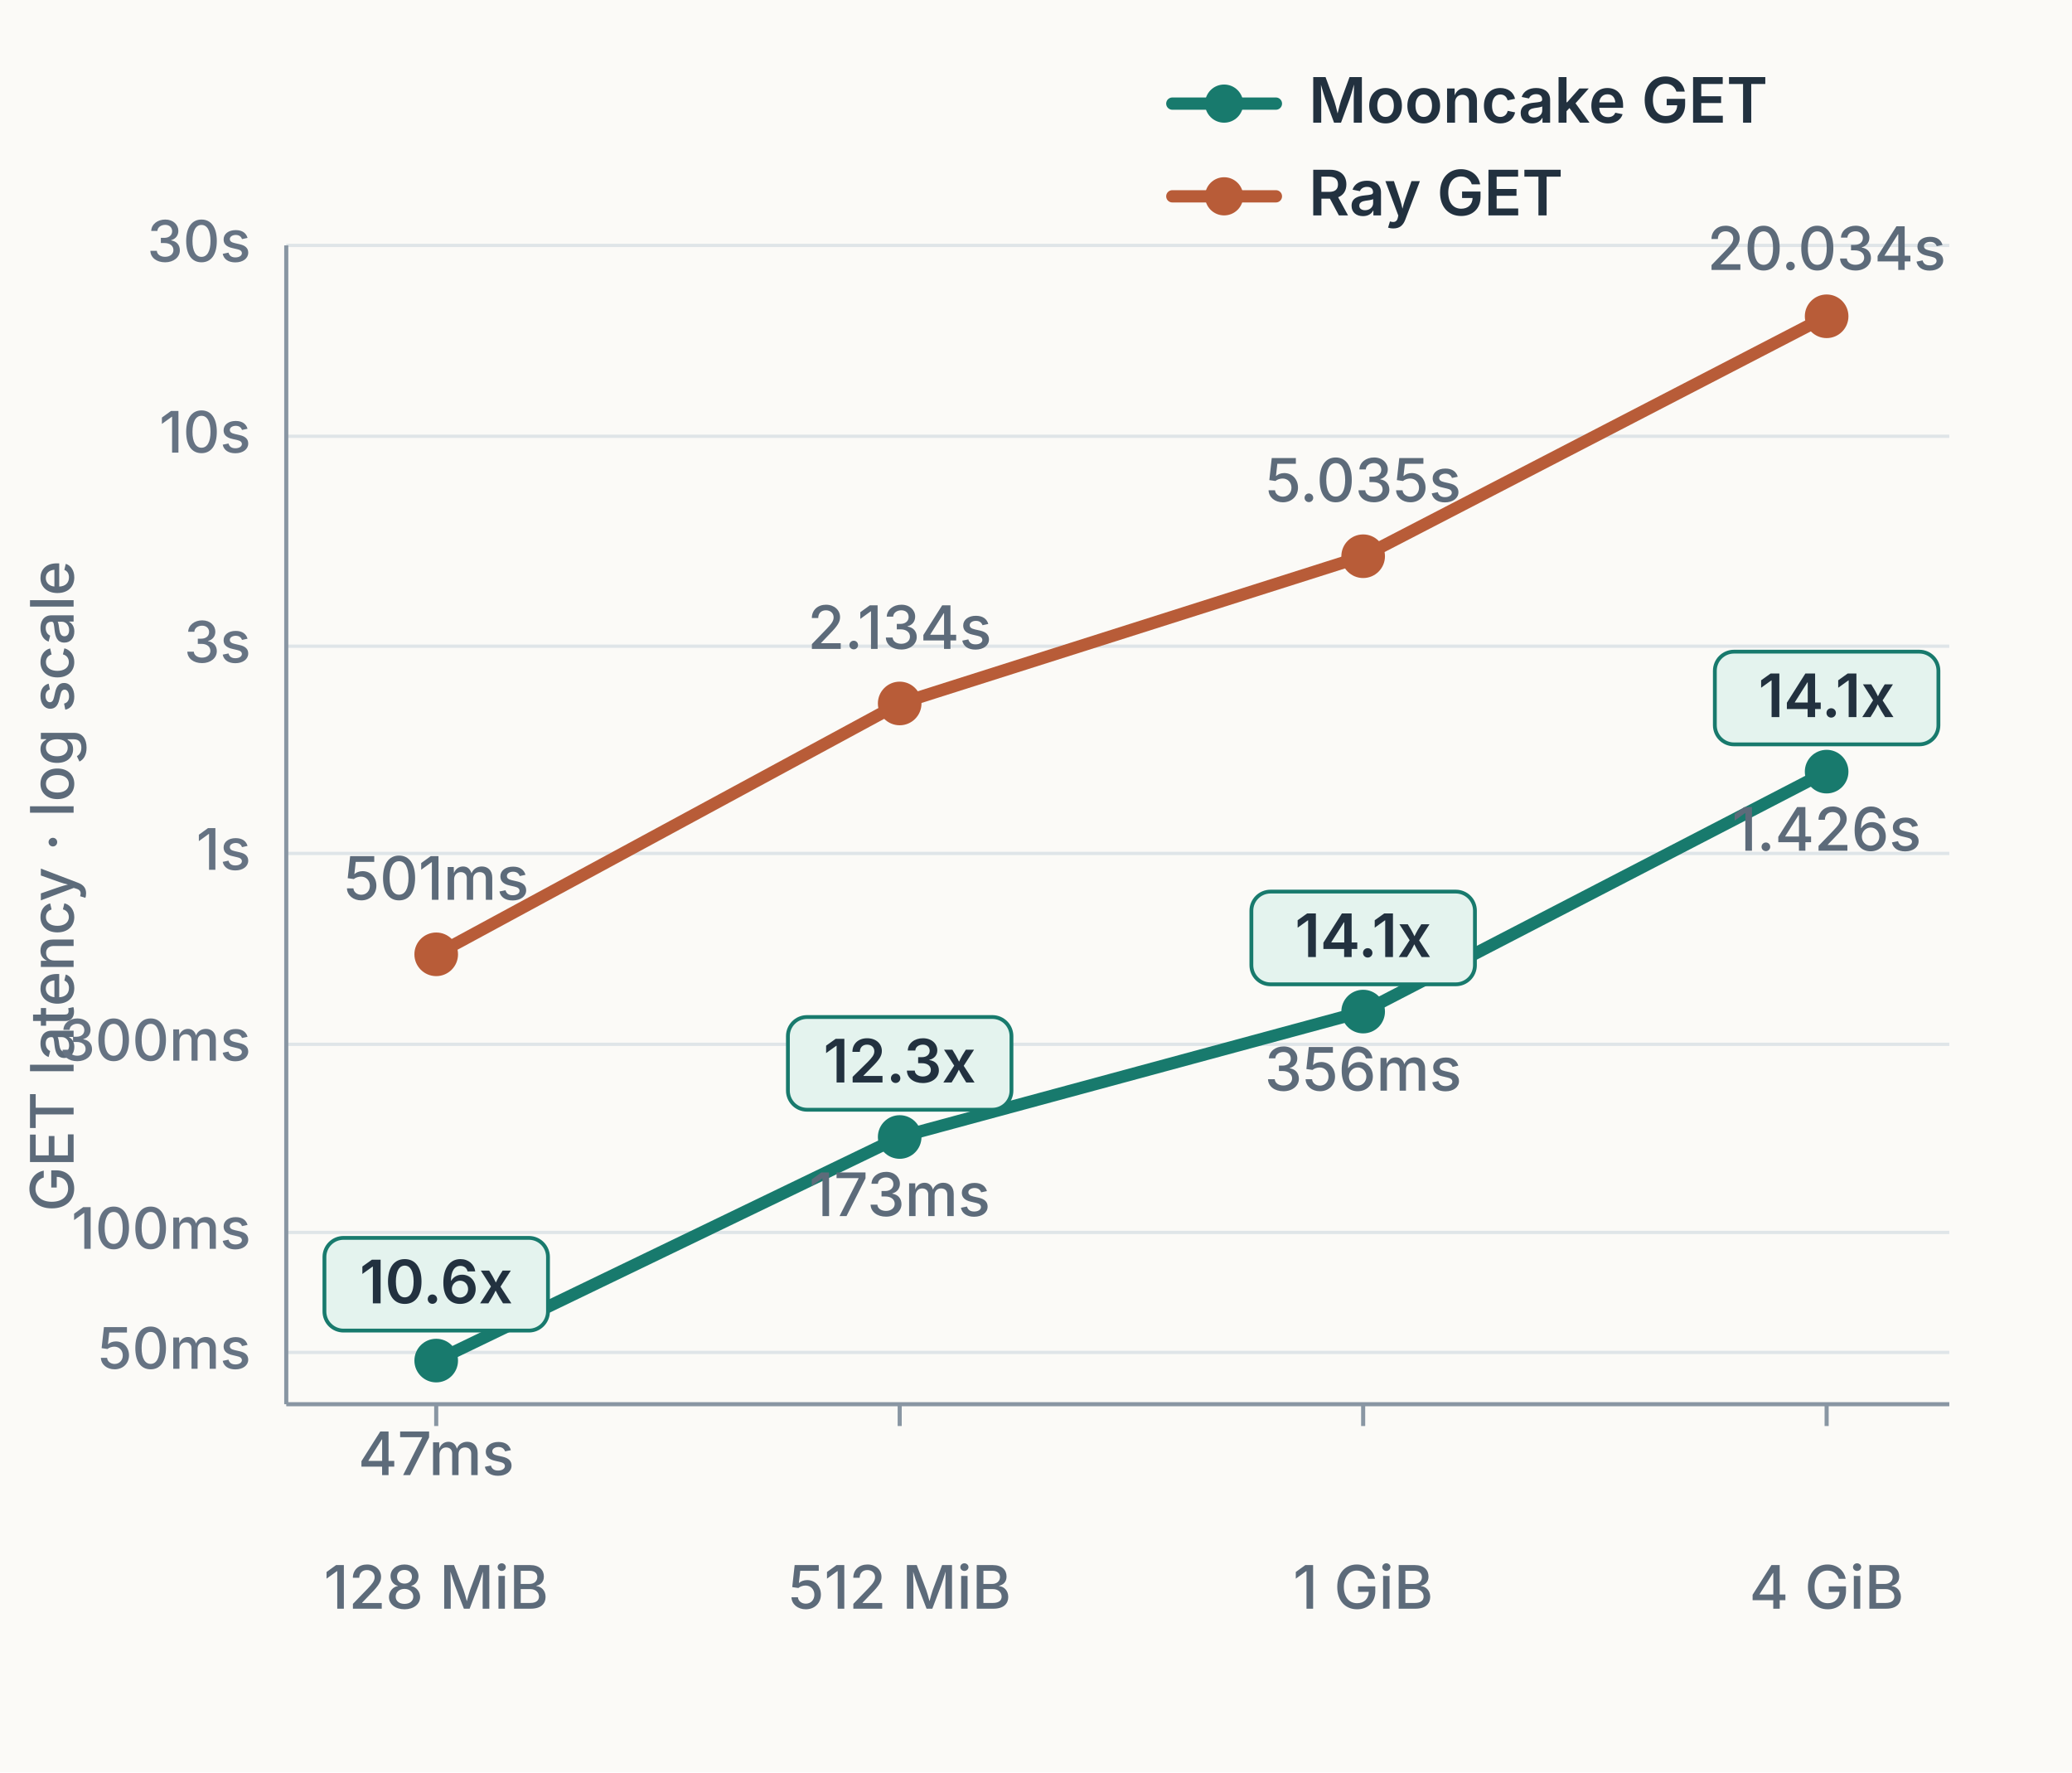
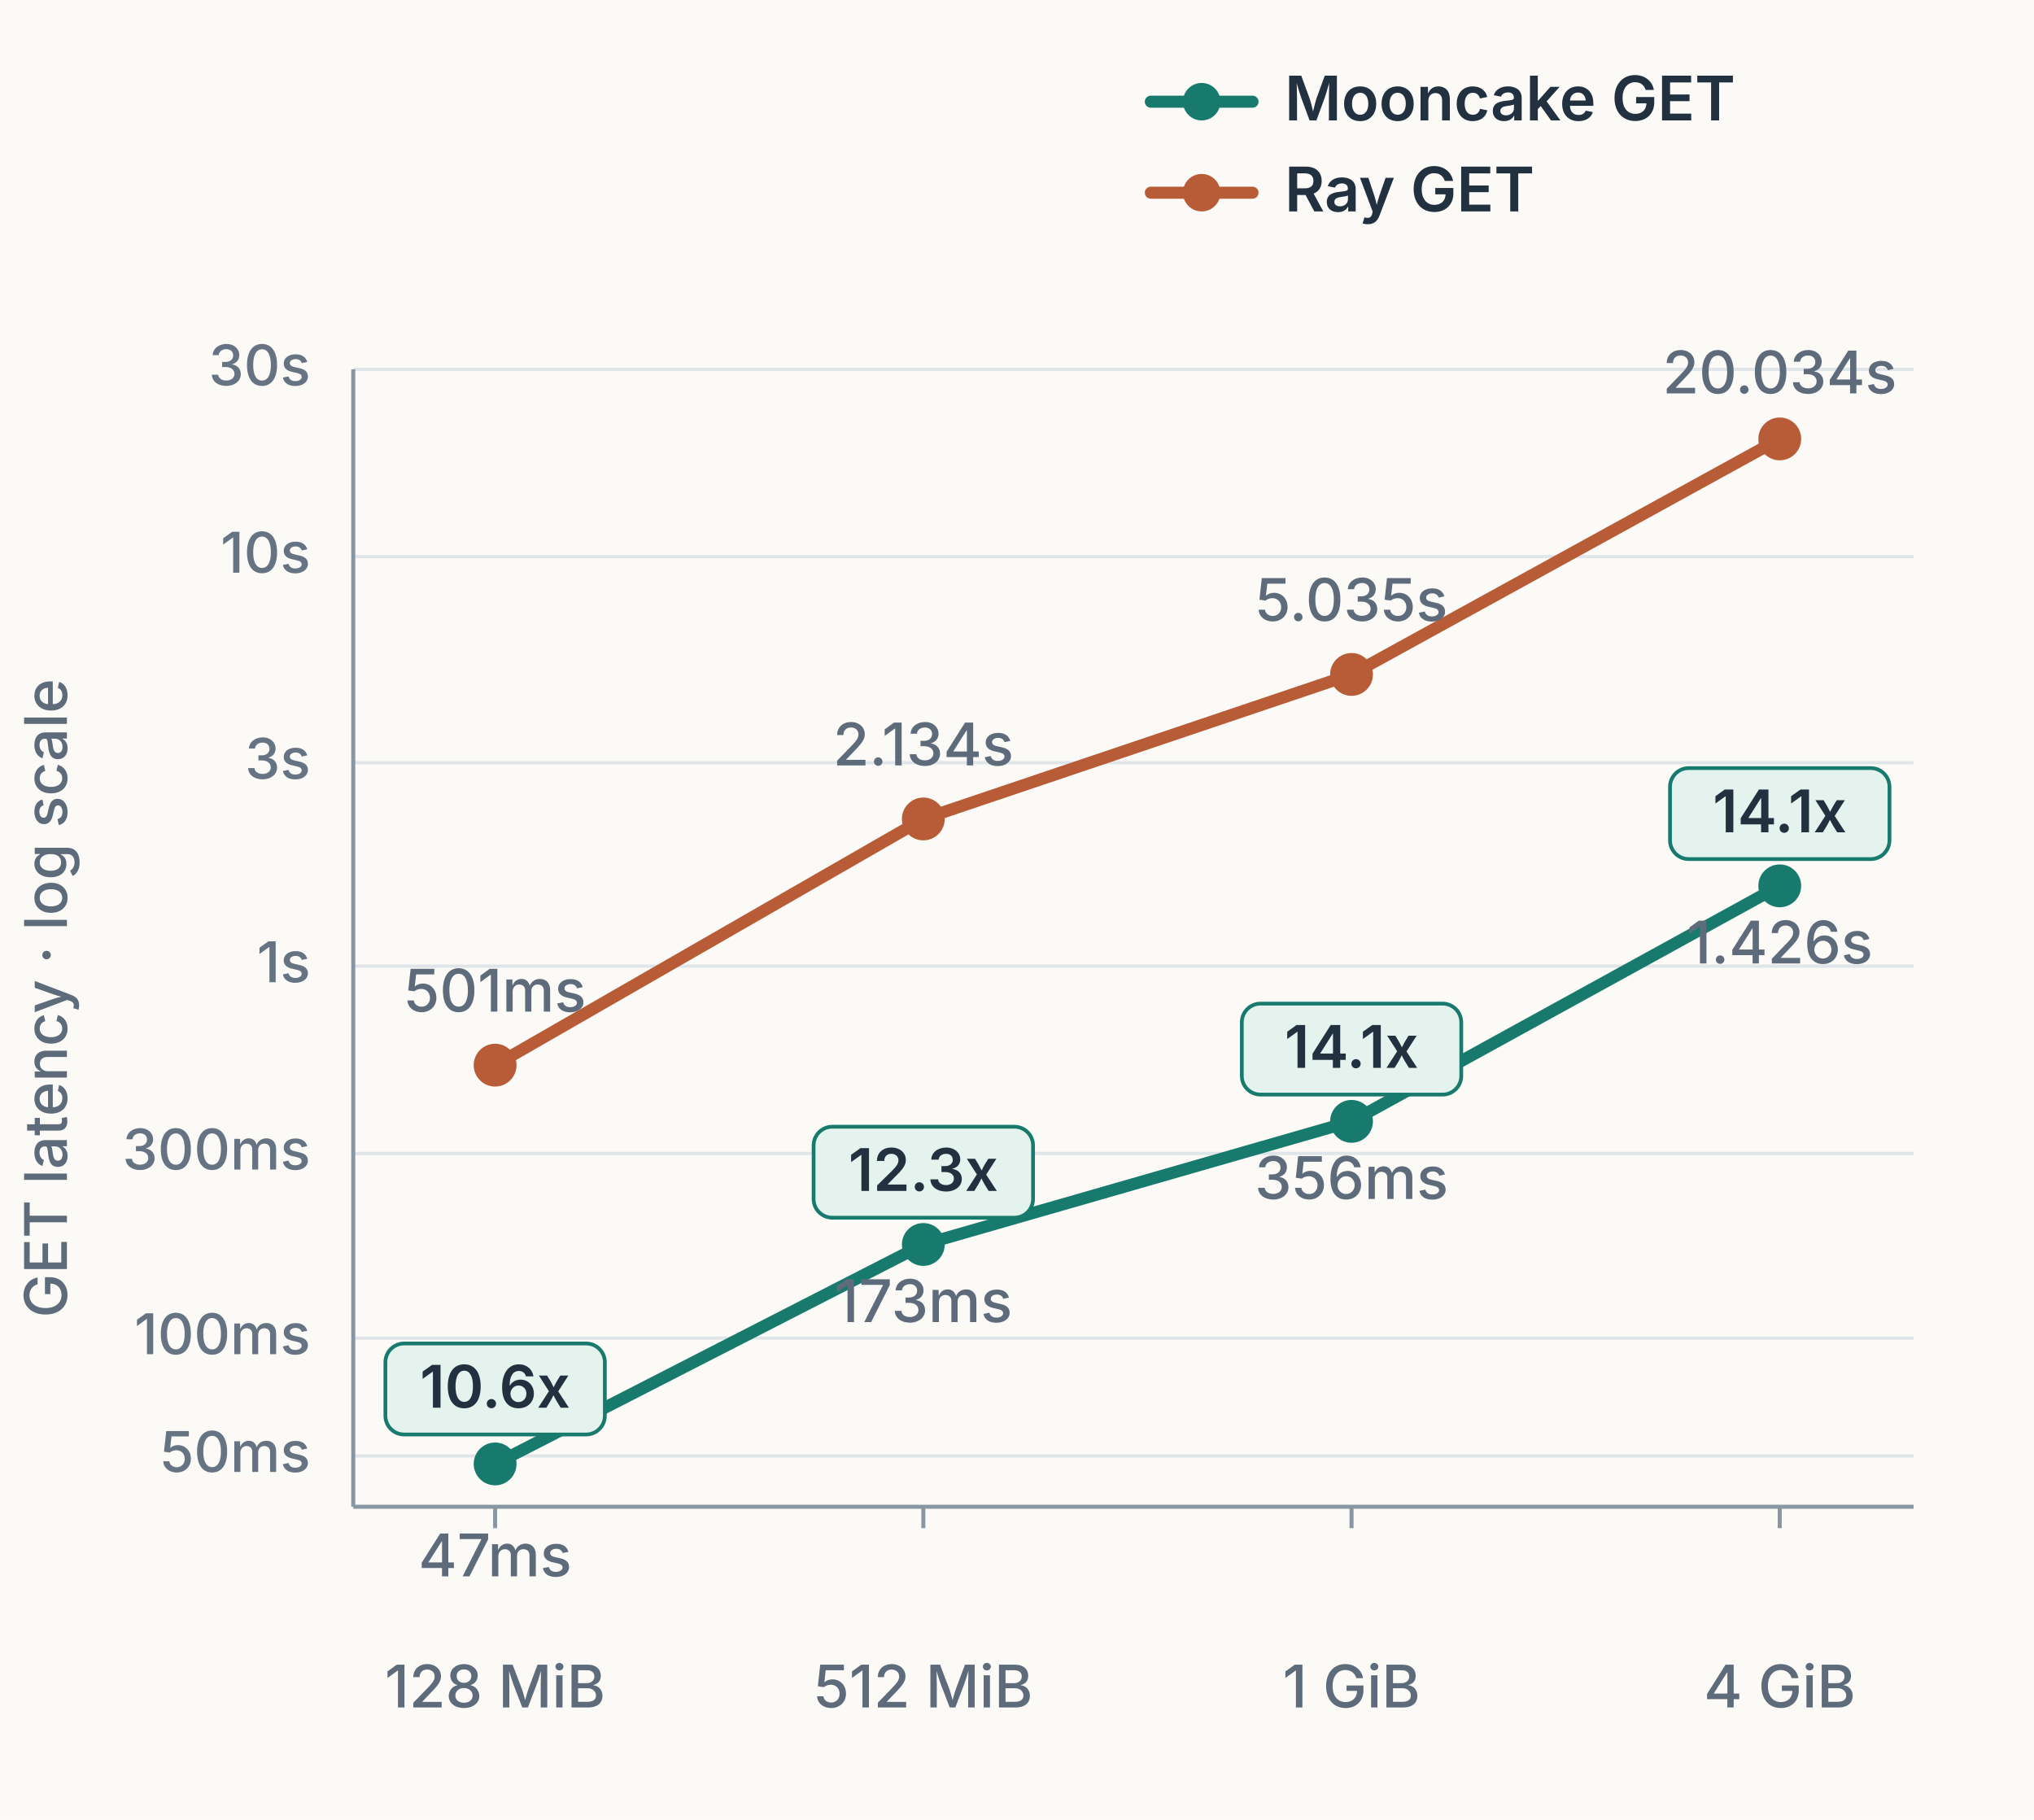
- <svg xmlns="http://www.w3.org/2000/svg" width="760" height="650" viewBox="0 0 760 650" role="img" aria-labelledby="title desc">
+ <svg xmlns="http://www.w3.org/2000/svg" width="760" height="680" viewBox="0 0 760 680" role="img" aria-labelledby="title desc">
  <defs>
    <style>
      .bg { fill: #fbfaf7; }
      .label { font: 600 23px -apple-system, BlinkMacSystemFont, "Segoe UI", sans-serif; fill: #22313f; }
      .small { font: 500 22px -apple-system, BlinkMacSystemFont, "Segoe UI", sans-serif; fill: #5d6b7a; }
      .tick { font: 500 21px -apple-system, BlinkMacSystemFont, "Segoe UI", sans-serif; fill: #667383; }
      .value { font: 600 22px -apple-system, BlinkMacSystemFont, "Segoe UI", sans-serif; fill: #22313f; }
      .moon { fill: #e4f3ee; stroke: #187a6d; stroke-width: 1.4; rx: 7; }
      .grid { stroke: #dfe5e8; stroke-width: 1.2; }
      .axis { stroke: #8996a3; stroke-width: 1.5; }
      .moon-line { fill: none; stroke: #187a6d; stroke-width: 4.5; stroke-linejoin: round; stroke-linecap: round; }
      .ray-line { fill: none; stroke: #b85c38; stroke-width: 4.5; stroke-linejoin: round; stroke-linecap: round; }
    </style>
  </defs>
-   <rect class="bg" width="760" height="650" />
+   <rect class="bg" width="760" height="680" />
  <line x1="430" y1="38" x2="468" y2="38" class="moon-line" />
  <circle cx="449" cy="38" r="7" fill="#187a6d" />
  <text x="480" y="45" class="label">Mooncake GET</text>
  <line x1="430" y1="72" x2="468" y2="72" class="ray-line" />
  <circle cx="449" cy="72" r="7" fill="#b85c38" />
  <text x="480" y="79" class="label">Ray GET</text>
-   <text x="27" y="325" class="small" text-anchor="middle" transform="rotate(-90 27 325)">GET latency · log scale</text>
-   <line x1="105" y1="496" x2="715" y2="496" class="grid" />
-   <text x="92" y="502" class="tick" text-anchor="end">50ms</text>
-   <line x1="105" y1="452" x2="715" y2="452" class="grid" />
-   <text x="92" y="458" class="tick" text-anchor="end">100ms</text>
-   <line x1="105" y1="383" x2="715" y2="383" class="grid" />
-   <text x="92" y="389" class="tick" text-anchor="end">300ms</text>
-   <line x1="105" y1="313" x2="715" y2="313" class="grid" />
-   <text x="92" y="319" class="tick" text-anchor="end">1s</text>
-   <line x1="105" y1="237" x2="715" y2="237" class="grid" />
-   <text x="92" y="243" class="tick" text-anchor="end">3s</text>
-   <line x1="105" y1="160" x2="715" y2="160" class="grid" />
-   <text x="92" y="166" class="tick" text-anchor="end">10s</text>
-   <line x1="105" y1="90" x2="715" y2="90" class="grid" />
-   <text x="92" y="96" class="tick" text-anchor="end">30s</text>
-   <line x1="105" y1="515" x2="715" y2="515" class="axis" />
-   <line x1="105" y1="90" x2="105" y2="515" class="axis" />
-   <path d="M160 350 L330 258 L500 204 L670 116" class="ray-line" />
-   <path d="M160 499 L330 417 L500 371 L670 283" class="moon-line" />
-   <circle cx="160" cy="350" r="8" fill="#b85c38" />
-   <text x="160" y="330" class="small" text-anchor="middle">501ms</text>
-   <circle cx="330" cy="258" r="8" fill="#b85c38" />
-   <text x="330" y="238" class="small" text-anchor="middle">2.134s</text>
-   <circle cx="500" cy="204" r="8" fill="#b85c38" />
-   <text x="500" y="184" class="small" text-anchor="middle">5.035s</text>
-   <circle cx="670" cy="116" r="8" fill="#b85c38" />
-   <text x="670" y="99" class="small" text-anchor="middle">20.034s</text>
-   <circle cx="160" cy="499" r="8" fill="#187a6d" />
-   <text x="160" y="541" class="small" text-anchor="middle">47ms</text>
-   <rect x="119" y="454" width="82" height="34" class="moon" />
-   <text x="160" y="478" class="value" text-anchor="middle">10.6x</text>
-   <circle cx="330" cy="417" r="8" fill="#187a6d" />
-   <text x="330" y="446" class="small" text-anchor="middle">173ms</text>
-   <rect x="289" y="373" width="82" height="34" class="moon" />
-   <text x="330" y="397" class="value" text-anchor="middle">12.3x</text>
-   <circle cx="500" cy="371" r="8" fill="#187a6d" />
-   <text x="500" y="400" class="small" text-anchor="middle">356ms</text>
-   <rect x="459" y="327" width="82" height="34" class="moon" />
-   <text x="500" y="351" class="value" text-anchor="middle">14.1x</text>
-   <circle cx="670" cy="283" r="8" fill="#187a6d" />
-   <text x="670" y="312" class="small" text-anchor="middle">1.426s</text>
-   <rect x="629" y="239" width="82" height="34" class="moon" />
-   <text x="670" y="263" class="value" text-anchor="middle">14.1x</text>
-   <line x1="160" y1="515" x2="160" y2="523" class="axis" />
-   <text x="160" y="590" class="small" text-anchor="middle">128 MiB</text>
-   <line x1="330" y1="515" x2="330" y2="523" class="axis" />
-   <text x="330" y="590" class="small" text-anchor="middle">512 MiB</text>
-   <line x1="500" y1="515" x2="500" y2="523" class="axis" />
-   <text x="500" y="590" class="small" text-anchor="middle">1 GiB</text>
-   <line x1="670" y1="515" x2="670" y2="523" class="axis" />
-   <text x="670" y="590" class="small" text-anchor="middle">4 GiB</text>
+   <g transform="translate(0 48)">
+     <text x="25" y="325" class="small" text-anchor="middle" transform="rotate(-90 25 325)">GET latency · log scale</text>
+     <line x1="132" y1="496" x2="715" y2="496" class="grid" />
+     <text x="116" y="502" class="tick" text-anchor="end">50ms</text>
+     <line x1="132" y1="452" x2="715" y2="452" class="grid" />
+     <text x="116" y="458" class="tick" text-anchor="end">100ms</text>
+     <line x1="132" y1="383" x2="715" y2="383" class="grid" />
+     <text x="116" y="389" class="tick" text-anchor="end">300ms</text>
+     <line x1="132" y1="313" x2="715" y2="313" class="grid" />
+     <text x="116" y="319" class="tick" text-anchor="end">1s</text>
+     <line x1="132" y1="237" x2="715" y2="237" class="grid" />
+     <text x="116" y="243" class="tick" text-anchor="end">3s</text>
+     <line x1="132" y1="160" x2="715" y2="160" class="grid" />
+     <text x="116" y="166" class="tick" text-anchor="end">10s</text>
+     <line x1="132" y1="90" x2="715" y2="90" class="grid" />
+     <text x="116" y="96" class="tick" text-anchor="end">30s</text>
+     <line x1="132" y1="515" x2="715" y2="515" class="axis" />
+     <line x1="132" y1="90" x2="132" y2="515" class="axis" />
+     <path d="M185 350 L345 258 L505 204 L665 116" class="ray-line" />
+     <path d="M185 499 L345 417 L505 371 L665 283" class="moon-line" />
+     <circle cx="185" cy="350" r="8" fill="#b85c38" />
+     <text x="185" y="330" class="small" text-anchor="middle">501ms</text>
+     <circle cx="345" cy="258" r="8" fill="#b85c38" />
+     <text x="345" y="238" class="small" text-anchor="middle">2.134s</text>
+     <circle cx="505" cy="204" r="8" fill="#b85c38" />
+     <text x="505" y="184" class="small" text-anchor="middle">5.035s</text>
+     <circle cx="665" cy="116" r="8" fill="#b85c38" />
+     <text x="665" y="99" class="small" text-anchor="middle">20.034s</text>
+     <circle cx="185" cy="499" r="8" fill="#187a6d" />
+     <text x="185" y="541" class="small" text-anchor="middle">47ms</text>
+     <rect x="144" y="454" width="82" height="34" class="moon" />
+     <text x="185" y="478" class="value" text-anchor="middle">10.6x</text>
+     <circle cx="345" cy="417" r="8" fill="#187a6d" />
+     <text x="345" y="446" class="small" text-anchor="middle">173ms</text>
+     <rect x="304" y="373" width="82" height="34" class="moon" />
+     <text x="345" y="397" class="value" text-anchor="middle">12.3x</text>
+     <circle cx="505" cy="371" r="8" fill="#187a6d" />
+     <text x="505" y="400" class="small" text-anchor="middle">356ms</text>
+     <rect x="464" y="327" width="82" height="34" class="moon" />
+     <text x="505" y="351" class="value" text-anchor="middle">14.1x</text>
+     <circle cx="665" cy="283" r="8" fill="#187a6d" />
+     <text x="665" y="312" class="small" text-anchor="middle">1.426s</text>
+     <rect x="624" y="239" width="82" height="34" class="moon" />
+     <text x="665" y="263" class="value" text-anchor="middle">14.1x</text>
+     <line x1="185" y1="515" x2="185" y2="523" class="axis" />
+     <text x="185" y="590" class="small" text-anchor="middle">128 MiB</text>
+     <line x1="345" y1="515" x2="345" y2="523" class="axis" />
+     <text x="345" y="590" class="small" text-anchor="middle">512 MiB</text>
+     <line x1="505" y1="515" x2="505" y2="523" class="axis" />
+     <text x="505" y="590" class="small" text-anchor="middle">1 GiB</text>
+     <line x1="665" y1="515" x2="665" y2="523" class="axis" />
+     <text x="665" y="590" class="small" text-anchor="middle">4 GiB</text>
+   </g>
</svg>
